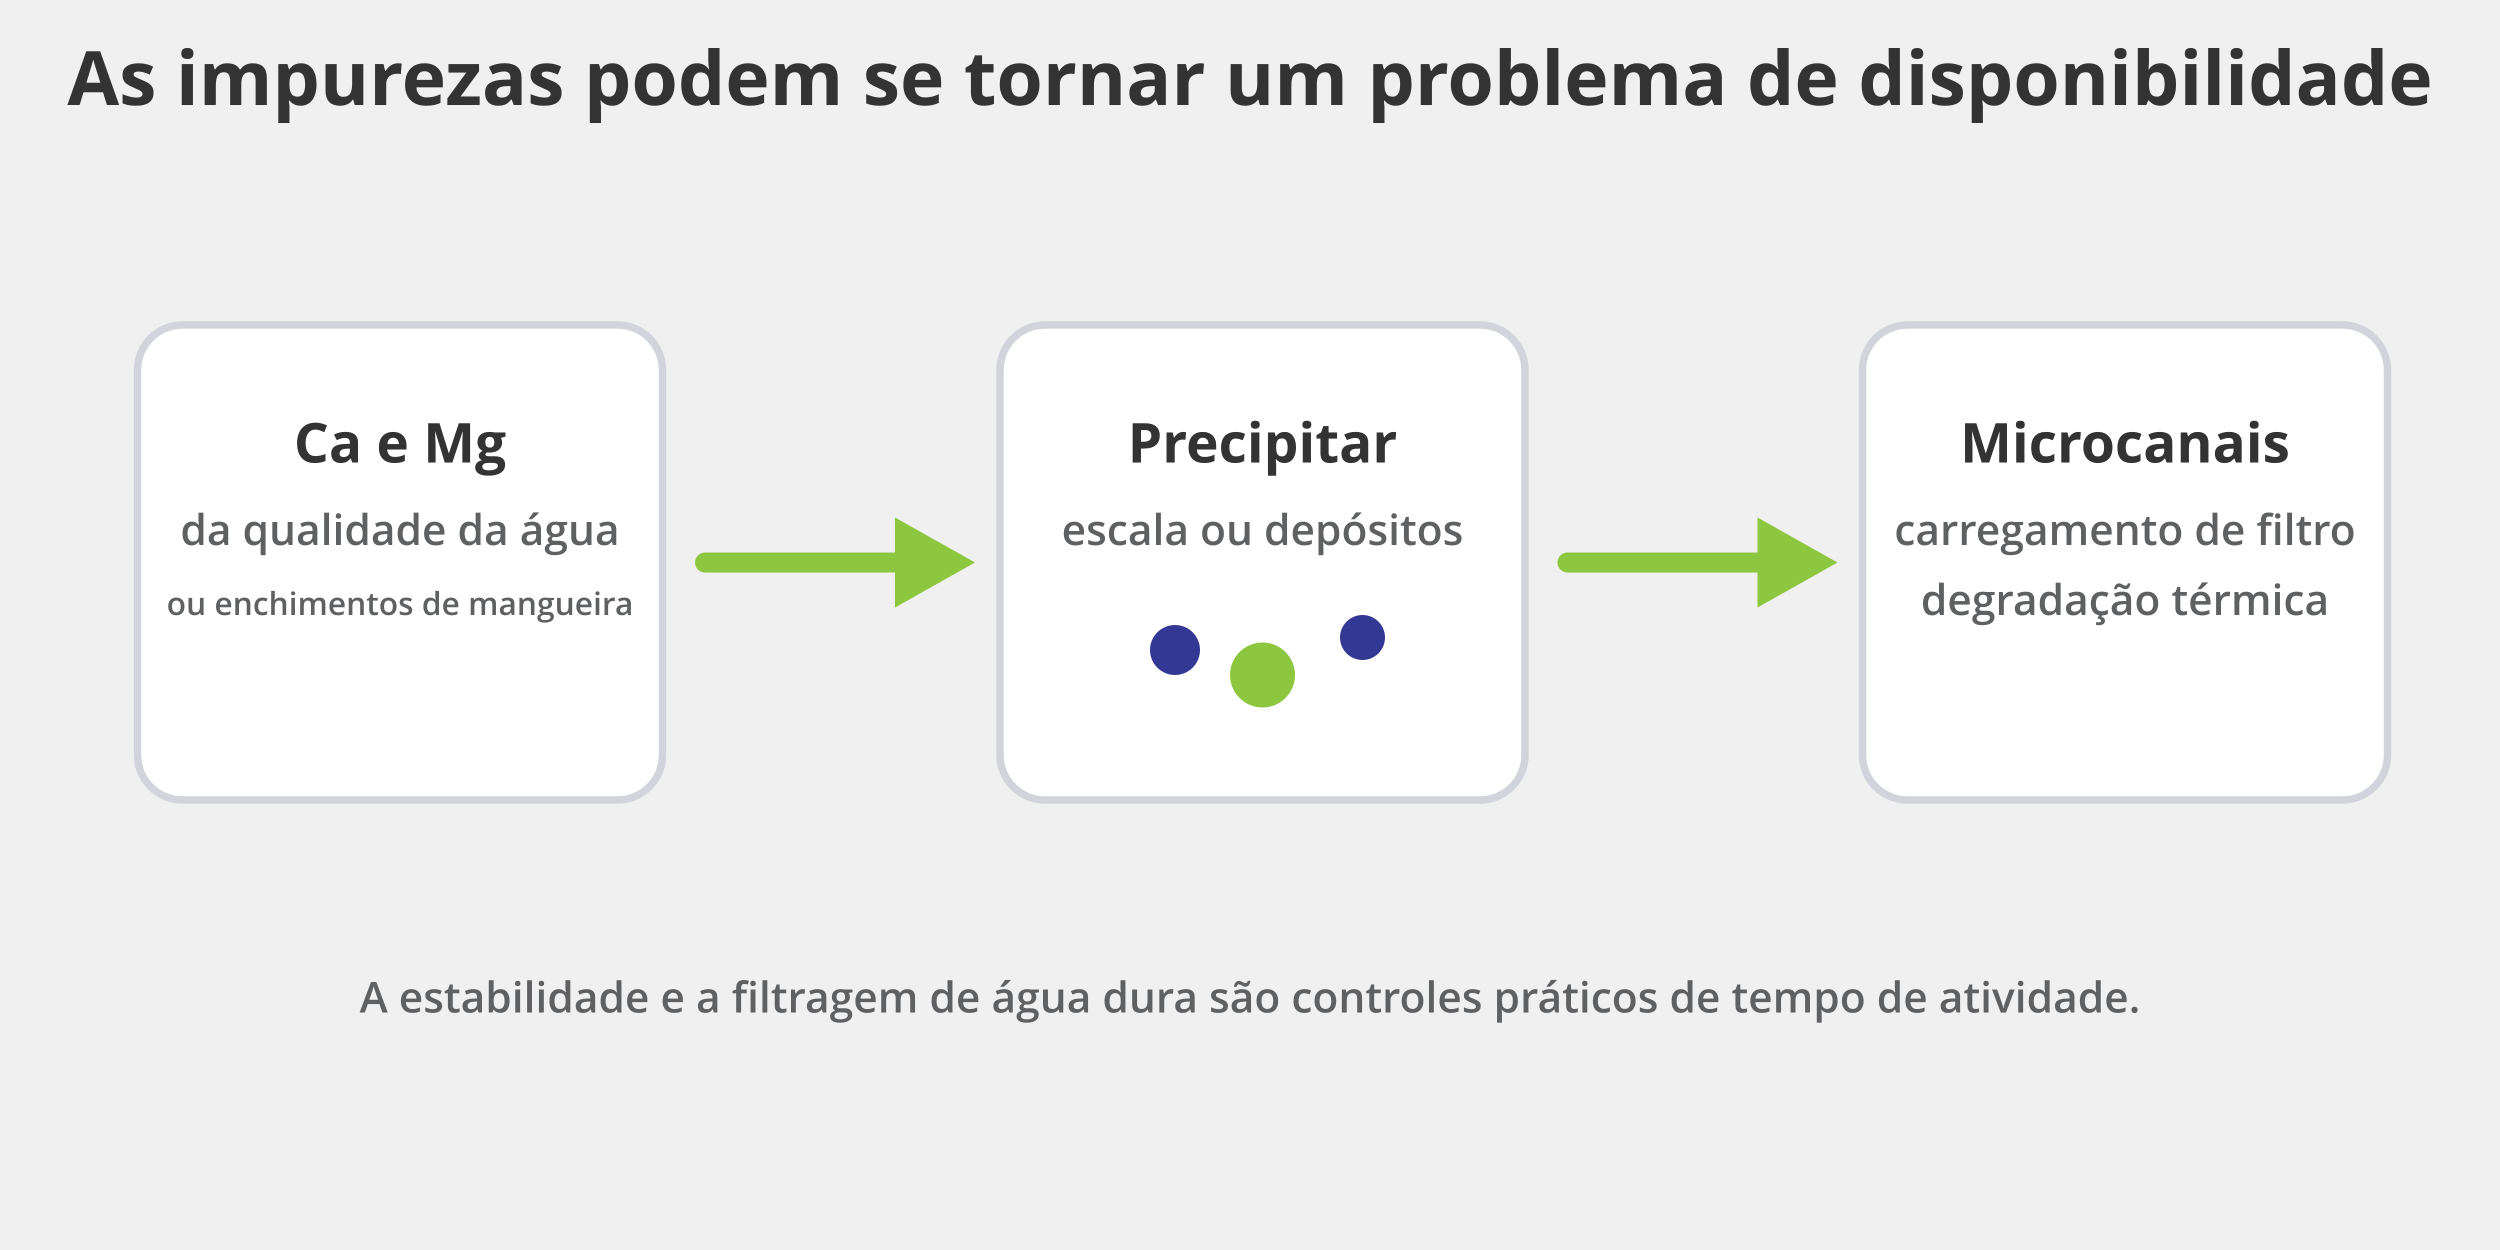
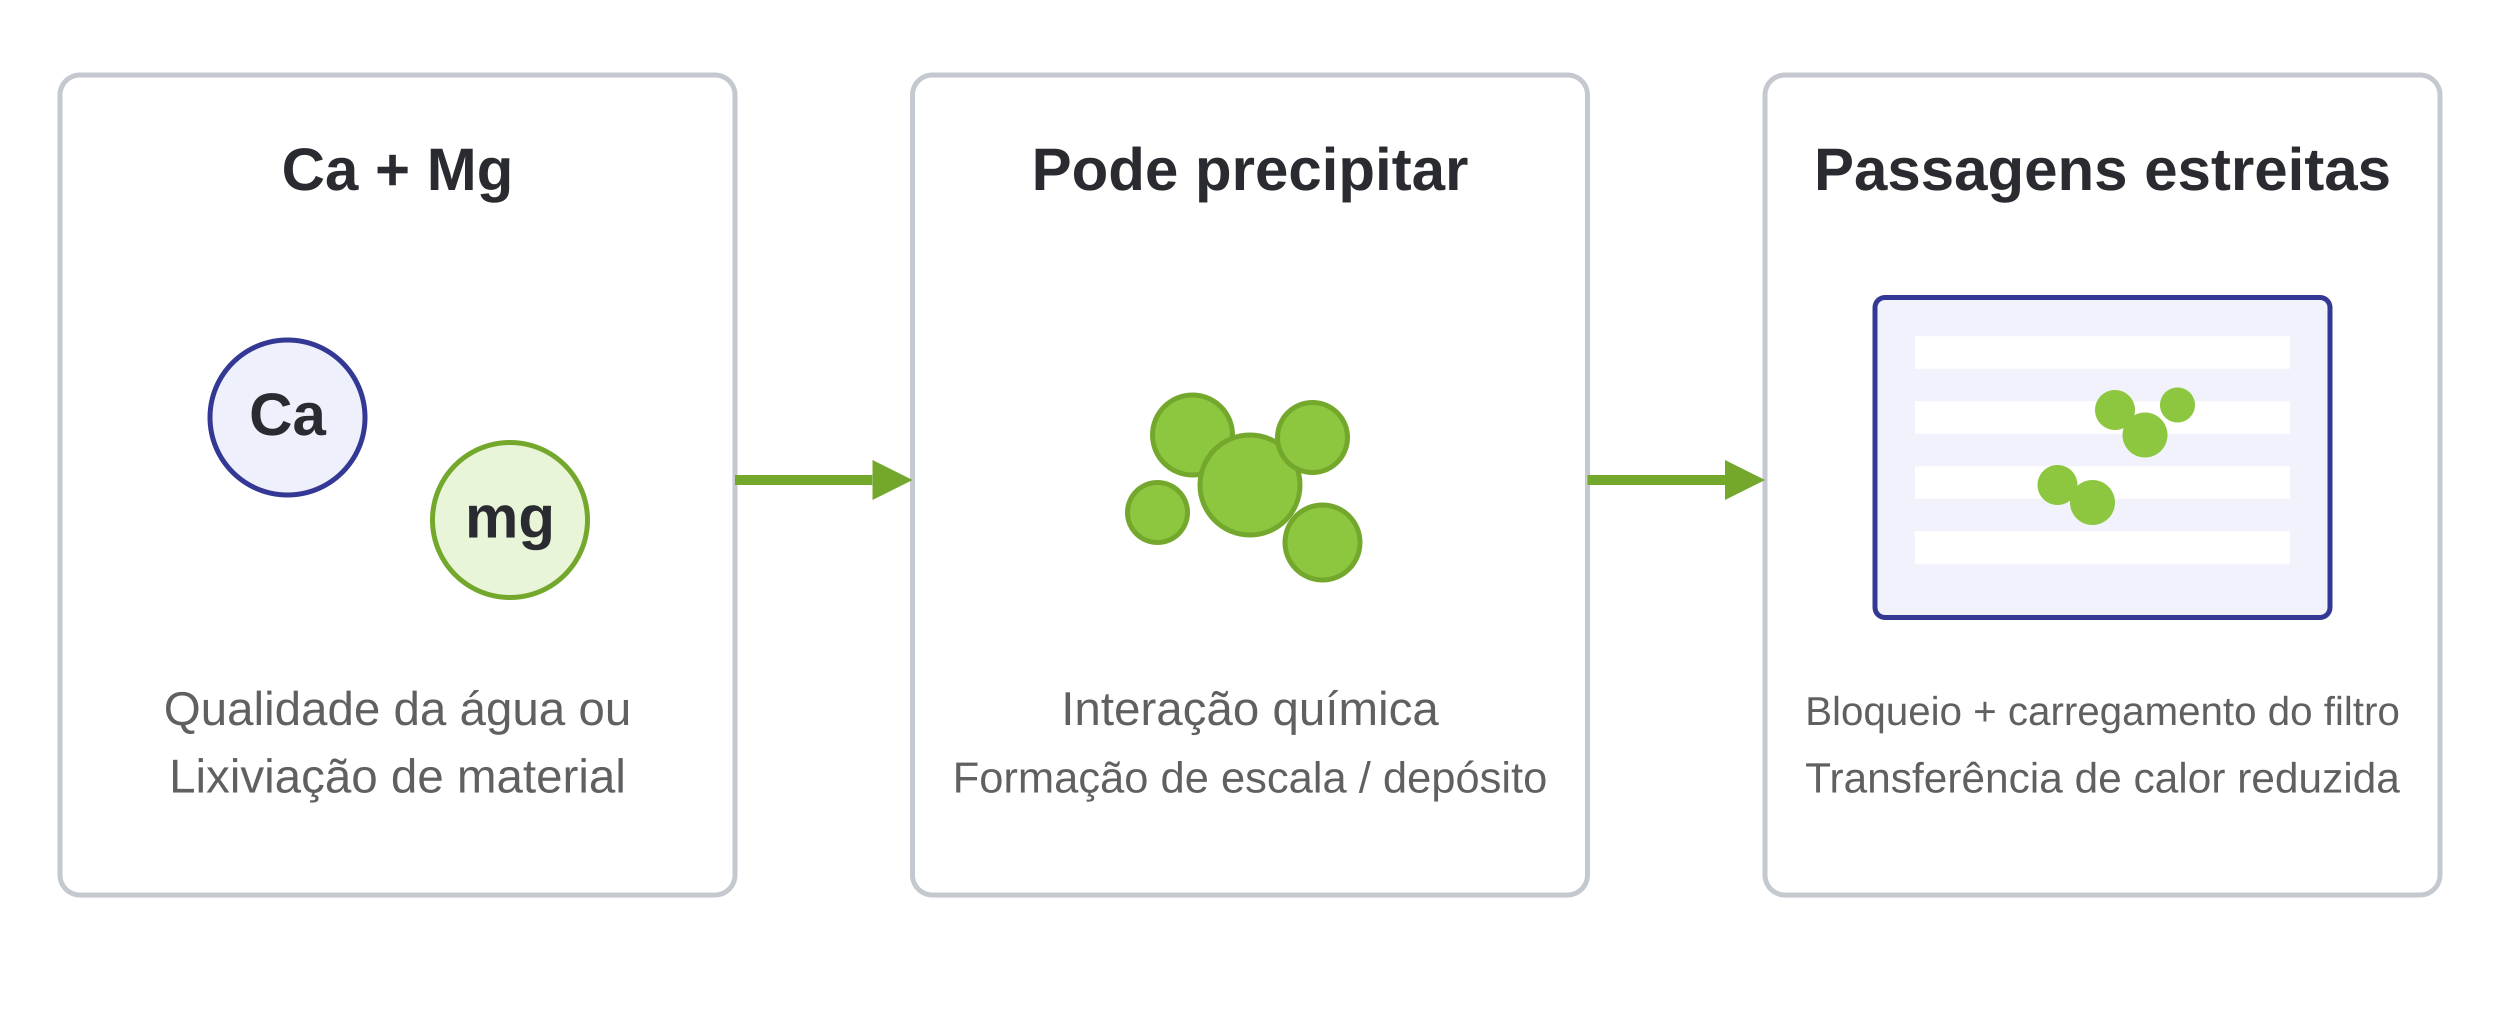
- <svg xmlns="http://www.w3.org/2000/svg" viewBox="0 0 1000 500" role="img" aria-label="Íons de água dura, incrustações e risco de microcanais">
-   <style>.title{font:700 30px Open Sans,Arial;fill:#333}.h{font:700 22px Open Sans,Arial;fill:#333}.body{font:600 17px Open Sans,Arial;fill:#5F6062}.box{fill:#fff;stroke:#d1d5db;stroke-width:3;rx:18}.arrowLine{fill:none;stroke:#8DC63F;stroke-width:8;stroke-linecap:round}.arrowHead{fill:#8DC63F}.particle{fill:#343895}.scale{fill:#8DC63F}</style>
-   <text x="500" y="42" text-anchor="middle" class="title">As impurezas podem se tornar um problema de disponibilidade</text>
-   <rect x="55" y="130" width="210" height="190" class="box" />
-   <text x="160" y="185" text-anchor="middle" class="h">Ca e Mg</text>
-   <text x="160" y="218" text-anchor="middle" class="body">da qualidade da água</text>
-   <text x="160" y="246" text-anchor="middle" class="body" style="font-size: 12.69px;">ou enchimentos de mangueira</text>
-   <path d="M282 225 H358" class="arrowLine" />
-   <polygon points="390,225 358,207 358,243" class="arrowHead" />
-   <rect x="400" y="130" width="210" height="190" class="box" />
-   <text x="505" y="185" text-anchor="middle" class="h">Precipitar</text>
-   <text x="505" y="218" text-anchor="middle" class="body">escala ou depósitos</text>
-   <circle cx="470" cy="260" r="10" class="particle" />
-   <circle cx="505" cy="270" r="13" class="scale" />
-   <circle cx="545" cy="255" r="9" class="particle" />
-   <path d="M627 225 H703" class="arrowLine" />
-   <polygon points="735,225 703,207 703,243" class="arrowHead" />
-   <rect x="745" y="130" width="210" height="190" class="box" />
-   <text x="850" y="185" text-anchor="middle" class="h">Microcanais</text>
-   <text x="850" y="218" text-anchor="middle" class="body">carregamento de filtro</text>
-   <text x="850" y="246" text-anchor="middle" class="body">degradação térmica</text>
-   <text x="500" y="405" text-anchor="middle" class="body">A estabilidade e a filtragem de água dura são controles práticos de tempo de atividade.</text>
+ <svg xmlns="http://www.w3.org/2000/svg" viewBox="0 0 1000 410" role="img" aria-labelledby="title desc">
+   <style>text{font-family:Arial,Helvetica,sans-serif;letter-spacing:0}.h{font-size:24px;font-weight:700;fill:#292b30}.b{font-size:19px;fill:#5f6062}.s{font-size:17px;fill:#5f6062}.box{fill:#fff;stroke:#c4c9d0;stroke-width:2}.flow{fill:none;stroke:#74a82d;stroke-width:4;stroke-linejoin:round}.arrowhead{fill:#74a82d}</style>
+   <rect width="1000" height="410" fill="#fff" />
+   <rect x="24" y="30" width="270" height="328" rx="8" class="box" />
+   <rect x="365" y="30" width="270" height="328" rx="8" class="box" />
+   <rect x="706" y="30" width="270" height="328" rx="8" class="box" />
+   <text x="159" y="76" text-anchor="middle" class="h">Ca + Mg</text>
+   <circle cx="115" cy="167" r="31" fill="#eef0fb" stroke="#343895" stroke-width="2" />
+   <text x="115" y="174" text-anchor="middle" class="h">Ca</text>
+   <circle cx="204" cy="208" r="31" fill="#e9f5d8" stroke="#74a82d" stroke-width="2" />
+   <text x="204" y="215" text-anchor="middle" class="h">mg</text>
+   <text x="159" y="290" text-anchor="middle" class="b">Qualidade da água ou</text>
+   <text x="159" y="317" text-anchor="middle" class="b">Lixiviação de material</text>
+   <text x="500" y="76" text-anchor="middle" class="h">Pode precipitar</text>
+   <g fill="#8dc63f" stroke="#74a82d" stroke-width="2">
+     <circle cx="477" cy="174" r="16" />
+     <circle cx="500" cy="194" r="20" />
+     <circle cx="525" cy="175" r="14" />
+     <circle cx="463" cy="205" r="12" />
+     <circle cx="529" cy="217" r="15" />
+   </g>
+   <text x="500" y="290" text-anchor="middle" class="b">Interação química</text>
+   <text x="500" y="317" text-anchor="middle" class="b" style="font-size: 17.395px;">Formação de escala / depósito</text>
+   <text x="841" y="76" text-anchor="middle" class="h">Passagens estreitas</text>
+   <rect x="750" y="119" width="182" height="128" rx="4" fill="#f1f2fb" stroke="#343895" stroke-width="2" />
+   <path d="M766 141 H916 M766 167 H916 M766 193 H916 M766 219 H916" stroke="#fff" stroke-width="13" />
+   <g fill="#8dc63f">
+     <circle cx="846" cy="164" r="8" />
+     <circle cx="858" cy="174" r="9" />
+     <circle cx="871" cy="162" r="7" />
+     <circle cx="823" cy="194" r="8" />
+     <circle cx="837" cy="201" r="9" />
+   </g>
+   <text x="841" y="290" text-anchor="middle" class="b" style="font-size: 16.117px;">Bloqueio + carregamento do filtro</text>
+   <text x="841" y="317" text-anchor="middle" class="b" style="font-size: 16.96px;">Transferência de calor reduzida</text>
+   <path d="M294 192 H349" class="flow" />
+   <polygon points="365,192 349,184 349,200" class="arrowhead" />
+   <path d="M635 192 H690" class="flow" />
+   <polygon points="706,192 690,184 690,200" class="arrowhead" />
</svg>
